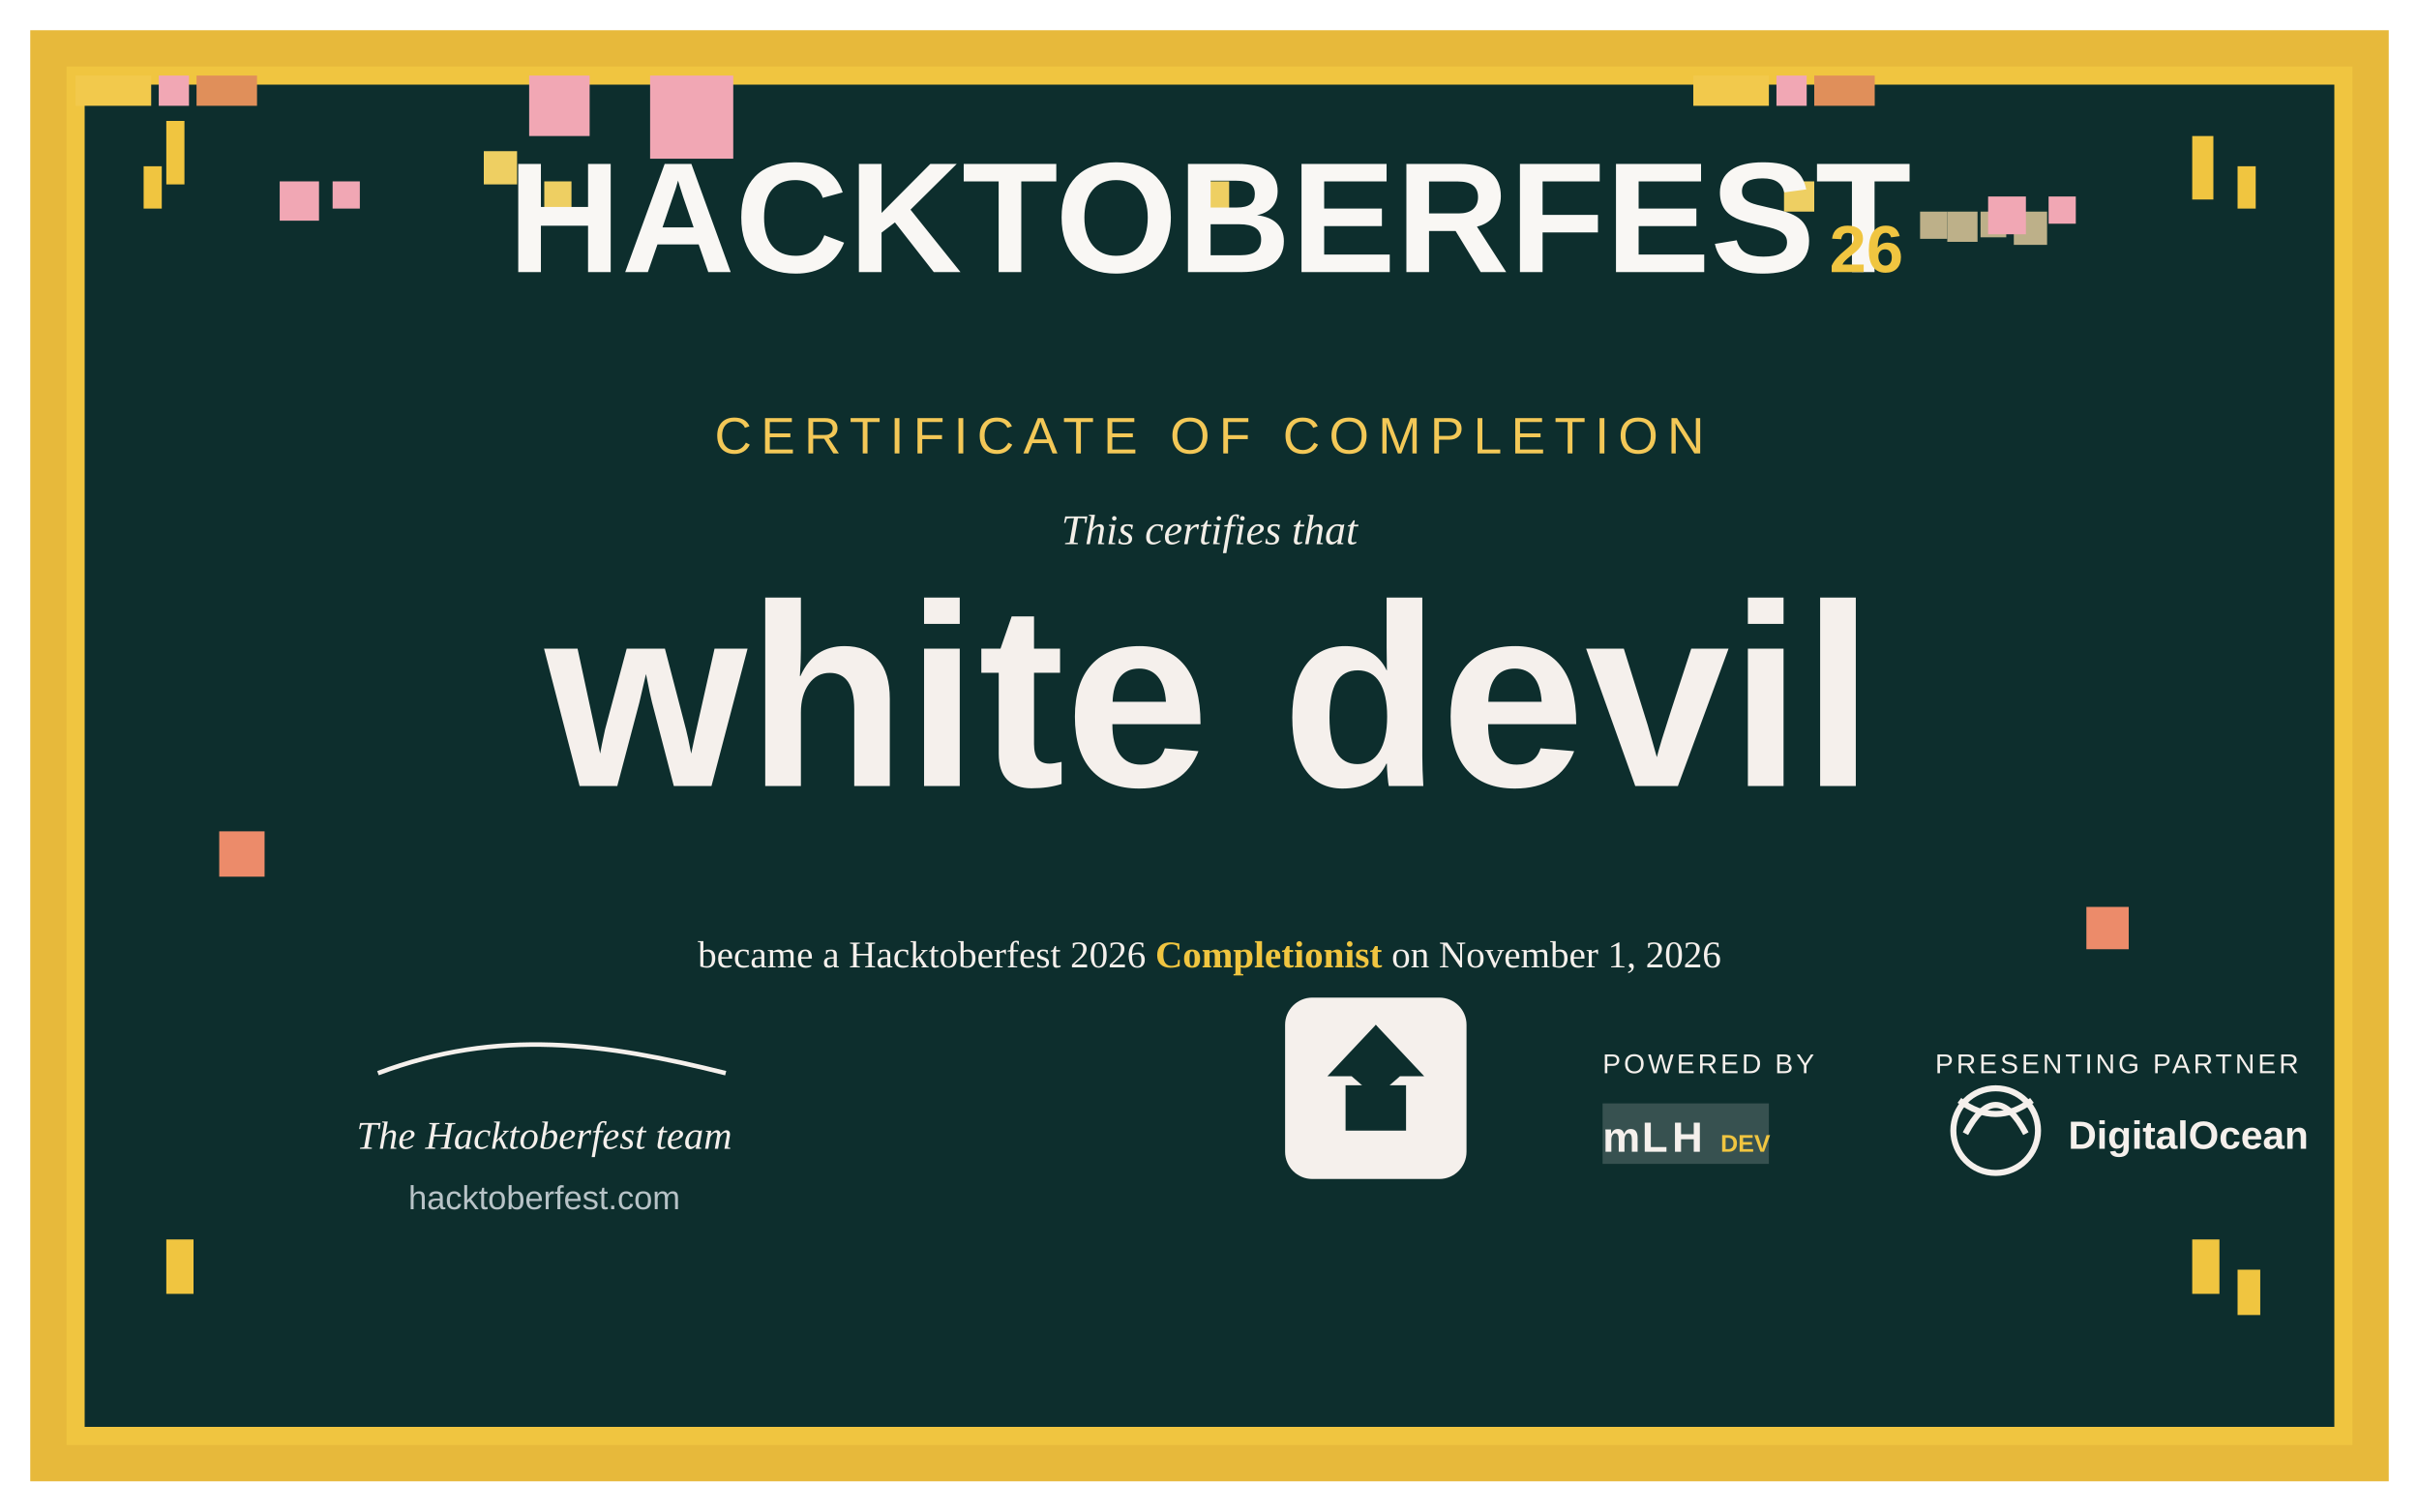
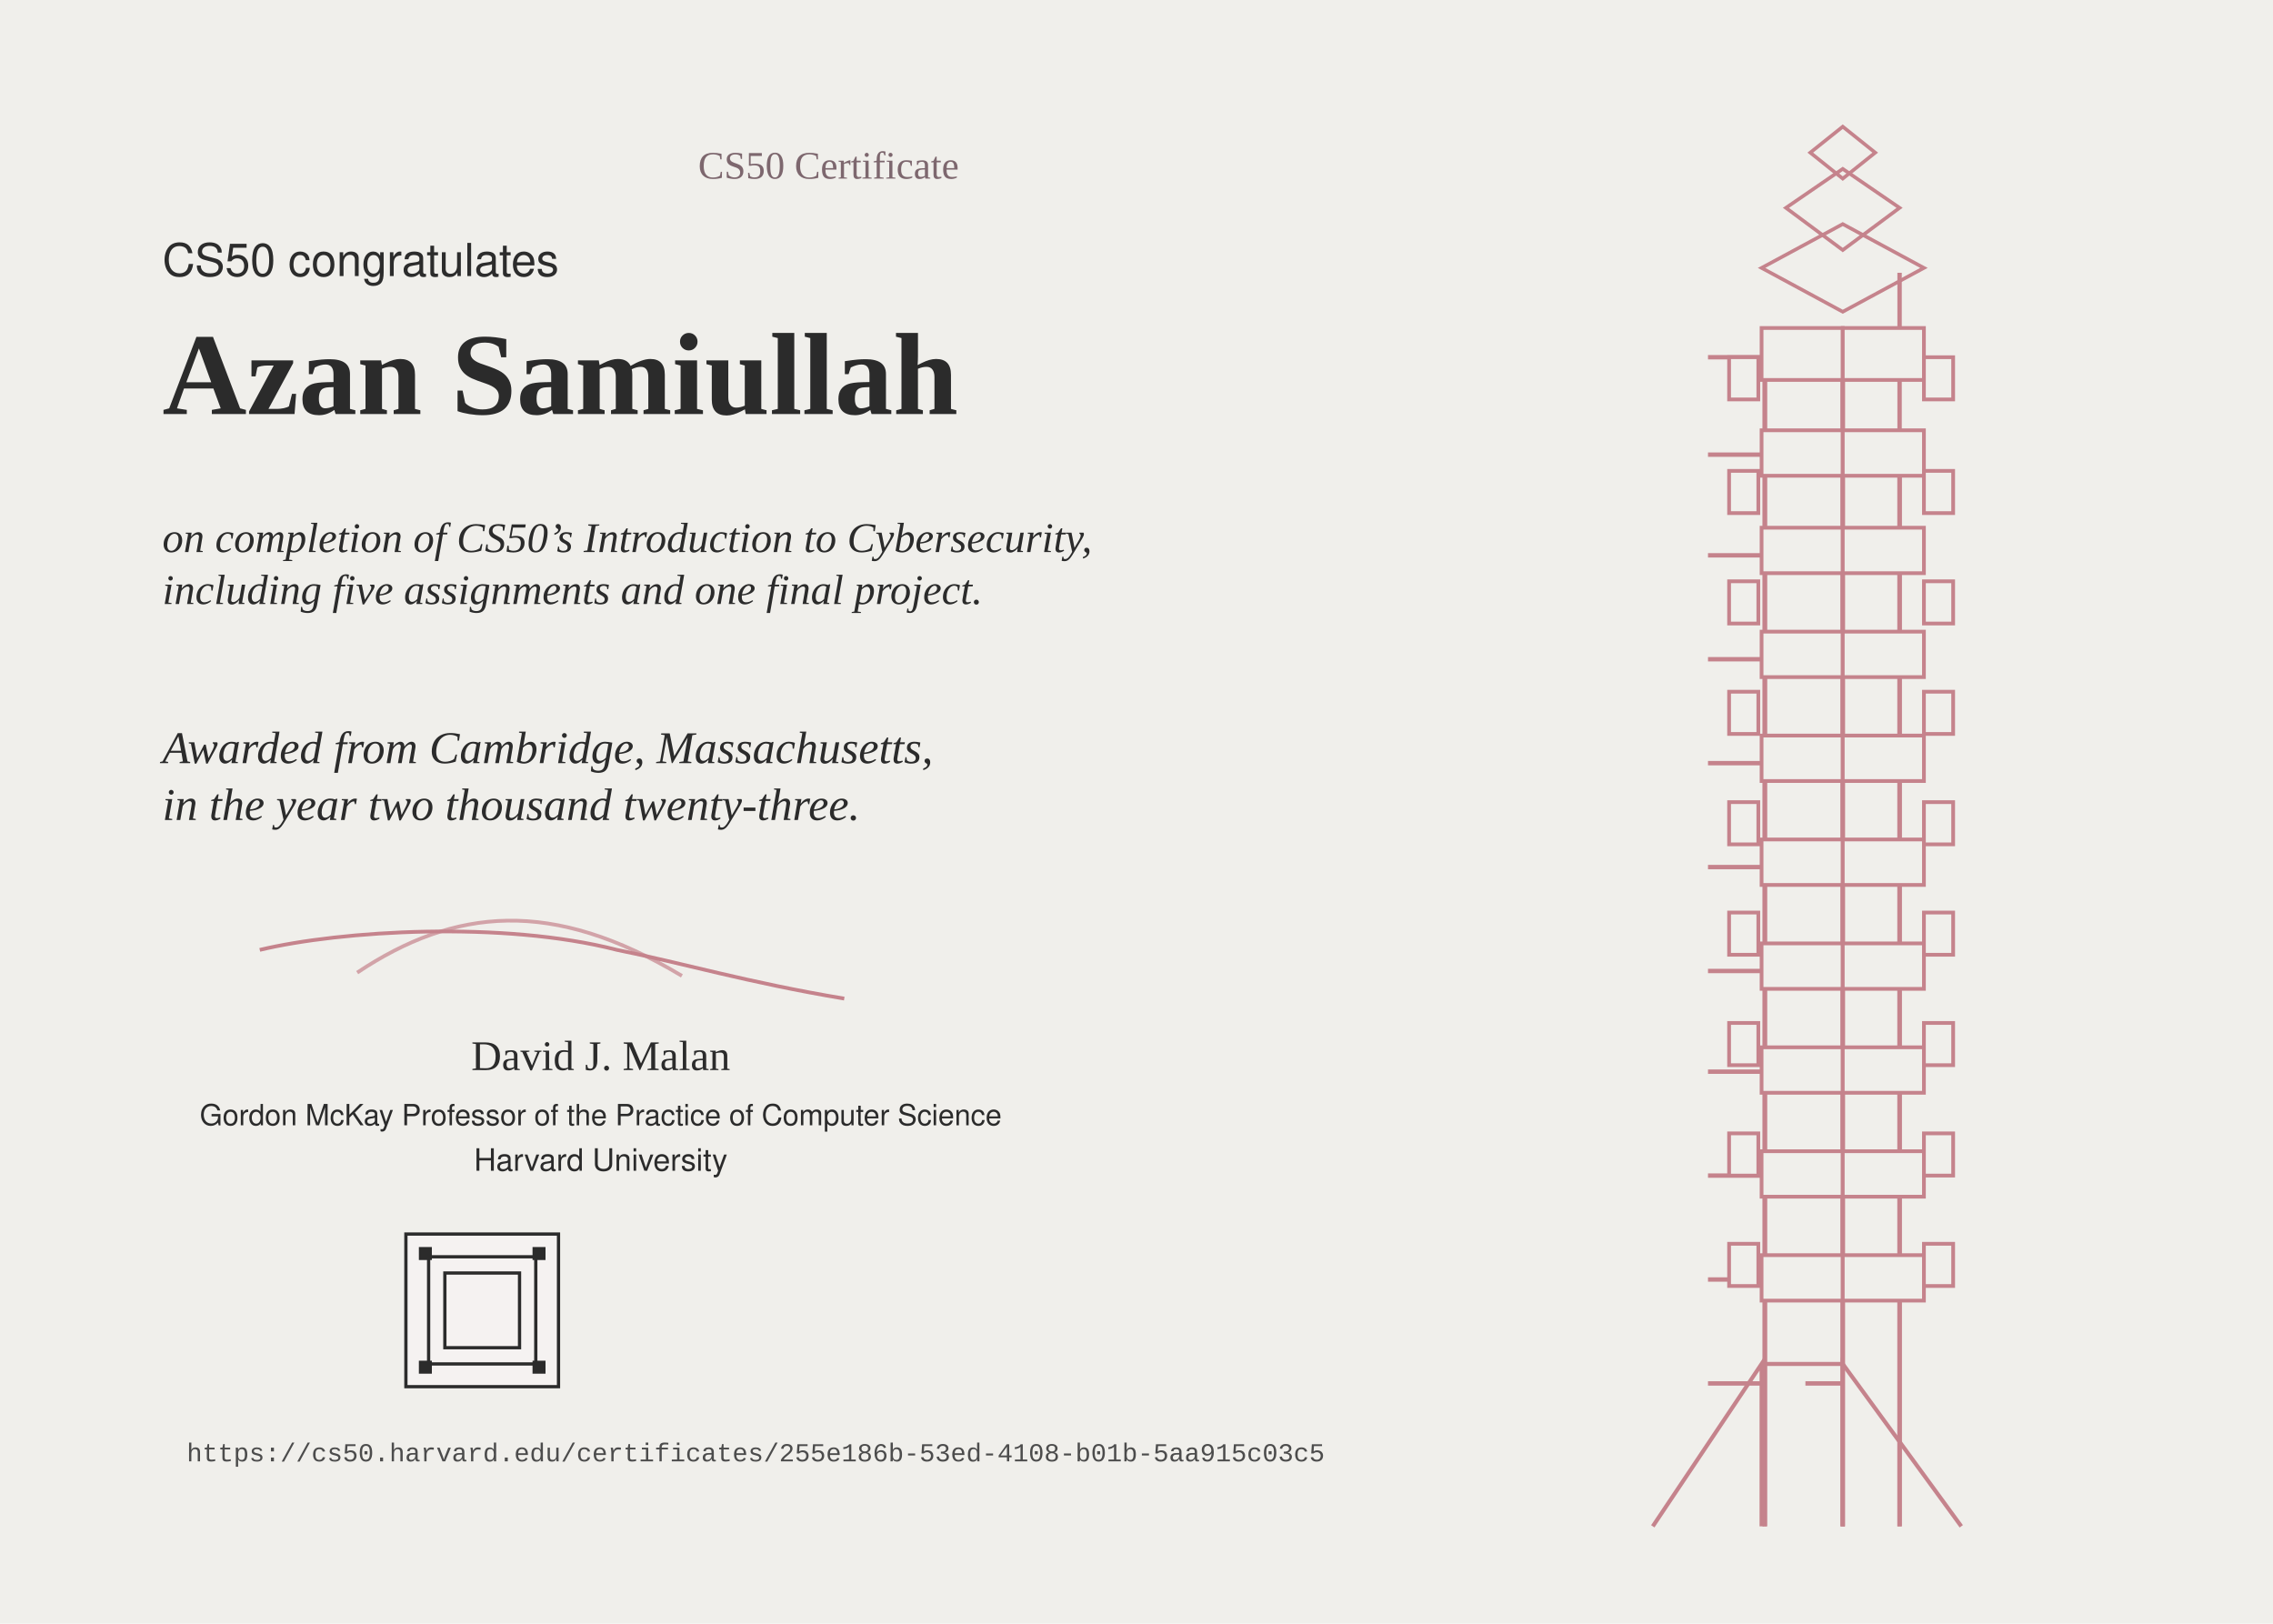
- <svg xmlns="http://www.w3.org/2000/svg" viewBox="0 0 1600 1000" width="1600" height="1000">
+ <svg xmlns="http://www.w3.org/2000/svg" viewBox="0 0 1400 1000" width="1400" height="1000">
  <defs>
    <style>
-       .yellow { fill: #e6b01d; }
-       .gold { fill: #f2c94c; }
-       .dark { fill: #0d2e2d; }
-       .border { stroke: #f0c540; stroke-width: 12; }
-       .light { fill: #f6f0ea; }
-       .muted { fill: #c8d0d1; }
-       .soft { fill: #ebc66a; }
+       .bg { fill: #f0efeb; }
+       .ink { fill: #2b2b2b; }
+       .muted { fill: #7b7273; }
+       .line { stroke: #c5838c; stroke-width: 2.3; fill: none; }
+       .accent { fill: #c5838c; }
+       .signature { fill: #b0a9a7; }
    </style>
  </defs>
-   <rect x="20" y="20" width="1560" height="960" fill="#e7b93b" />
-   <rect x="50" y="50" width="1500" height="900" fill="#0d2e2d" class="dark" stroke="#f0c540" stroke-width="12" />
-   <g>
-     <rect x="50" y="50" width="50" height="20" fill="#f2c94c" />
-     <rect x="105" y="50" width="20" height="20" fill="#f1a7b4" />
-     <rect x="130" y="50" width="40" height="20" fill="#e08f5a" />
+   <rect class="bg" x="0" y="0" width="1400" height="1000" />
+   <g transform="translate(100,0)">
+     <text x="330" y="110" font-family="Georgia, 'Times New Roman', serif" font-size="24" fill="#7d676e">CS50 Certificate</text>
+     <text x="0" y="170" font-family="Helvetica, Arial, sans-serif" font-size="28" fill="#2c2c2c">CS50 congratulates</text>
+     <text x="0" y="255" font-family="Georgia, 'Times New Roman', serif" font-size="72" font-weight="700" fill="#2b2b2b">Azan Samiullah</text>
+     <text x="0" y="340" font-family="Georgia, 'Times New Roman', serif" font-size="26" fill="#2b2b2b" font-style="italic">
+       <tspan>on completion of CS50’s Introduction to Cybersecurity,</tspan>
+       <tspan x="0" dy="32">including five assignments and one final project.</tspan>
+     </text>
+     <text x="0" y="470" font-family="Georgia, 'Times New Roman', serif" font-size="28" fill="#2b2b2b" font-style="italic">Awarded from Cambridge, Massachusetts,</text>
+     <text x="0" y="505" font-family="Georgia, 'Times New Roman', serif" font-size="28" fill="#2b2b2b" font-style="italic">in the year two thousand twenty-three.</text>
+     <g transform="translate(60,585)">
+       <path d="M 0 0 C 50 -12, 150 -18, 220 0 C 260 8, 300 20, 360 30" class="line" />
+       <path d="M 60 14 C 120 -26, 180 -32, 260 16" class="line" opacity="0.7" />
+       <text x="210" y="74" font-family="Georgia, 'Times New Roman', serif" font-size="26" text-anchor="middle" fill="#2b2b2b">David J. Malan</text>
+       <text x="210" y="108" font-family="Helvetica, Arial, sans-serif" font-size="18" text-anchor="middle" fill="#2b2b2b">Gordon McKay Professor of the Practice of Computer Science</text>
+       <text x="210" y="136" font-family="Helvetica, Arial, sans-serif" font-size="19" text-anchor="middle" fill="#2b2b2b">Harvard University</text>
+     </g>
+     <g transform="translate(150,760)">
+       <rect x="0" y="0" width="94" height="94" fill="#f5f2f1" stroke="#2b2b2b" stroke-width="2" />
+       <g fill="#2b2b2b">
+         <rect x="14" y="14" width="66" height="66" fill="none" stroke="#2b2b2b" stroke-width="2" />
+         <rect x="24" y="24" width="46" height="46" fill="none" stroke="#2b2b2b" stroke-width="2" />
+         <rect x="8" y="8" width="8" height="8" />
+         <rect x="78" y="8" width="8" height="8" />
+         <rect x="8" y="78" width="8" height="8" />
+         <rect x="78" y="78" width="8" height="8" />
+       </g>
+     </g>
+     <text x="15" y="900" font-family="Courier New, monospace" font-size="16" fill="#4c4c4c">https://cs50.harvard.edu/certificates/255e186b-53ed-4108-b01b-5aa915c03c5</text>
  </g>
-   <g>
-     <rect x="1120" y="50" width="50" height="20" fill="#f2c94c" />
-     <rect x="1175" y="50" width="20" height="20" fill="#f1a7b4" />
-     <rect x="1200" y="50" width="40" height="20" fill="#e08f5a" />
-   </g>
-   <g fill="#e9d1a0" opacity="0.8">
-     <rect x="1270" y="140" width="18" height="18" />
-     <rect x="1288" y="140" width="20" height="20" />
-     <rect x="1310" y="140" width="17" height="17" />
-     <rect x="1332" y="140" width="22" height="22" />
-   </g>
-   <g fill="#f1a7b4">
-     <rect x="350" y="50" width="40" height="40" />
-     <rect x="430" y="50" width="55" height="55" />
-   </g>
-   <g fill="#f9d765" opacity="0.95">
-     <rect x="320" y="100" width="22" height="22" />
-     <rect x="360" y="120" width="18" height="18" />
-     <rect x="795" y="120" width="18" height="18" />
-     <rect x="1180" y="120" width="20" height="20" />
-   </g>
-   <text x="800" y="180" text-anchor="middle" font-size="104" font-weight="900" fill="#f9f7f4" font-family="Arial, Helvetica, sans-serif">HACKTOBERFEST</text>
-   <text x="1210" y="180" font-size="44" font-weight="700" fill="#f0c540" font-family="Arial, Helvetica, sans-serif">26</text>
-   <text x="800" y="300" text-anchor="middle" font-size="34" letter-spacing="6" fill="#f3c857" font-family="Arial, Helvetica, sans-serif">CERTIFICATE OF COMPLETION</text>
-   <text x="800" y="360" text-anchor="middle" font-size="28" fill="#f3efe8" font-family="Georgia, 'Times New Roman', serif" font-style="italic">This certifies that</text>
-   <text x="800" y="520" text-anchor="middle" font-size="172" font-weight="900" fill="#f5f0ec" font-family="Arial, Helvetica, sans-serif">white devil</text>
-   <text x="800" y="640" text-anchor="middle" font-size="25" fill="#f5f0ec" font-family="Georgia, 'Times New Roman', serif">
-     <tspan>became a Hacktoberfest 2026 </tspan>
-     <tspan fill="#f0c540" font-weight="700">Completionist</tspan>
-     <tspan> on November 1, 2026</tspan>
-   </text>
-   <path d="M 250 710 C 330 680, 400 690, 480 710" stroke="#f5f0ec" stroke-width="3" fill="none" />
-   <text x="360" y="760" text-anchor="middle" font-size="26" fill="#f5f0ec" font-style="italic" font-family="Georgia, 'Times New Roman', serif">The Hacktoberfest team</text>
-   <text x="360" y="800" text-anchor="middle" font-size="22" fill="#b8c3c7" font-family="Arial, Helvetica, sans-serif">hacktoberfest.com</text>
-   <g transform="translate(850, 660)">
-     <g transform="translate(0,0)">
-       <rect x="0" y="0" width="120" height="120" rx="18" fill="#f5f0ec" />
-       <path d="M 60 18 L 92 52 L 76 52 L 60 66 L 44 52 L 28 52 Z" fill="#0d2e2d" />
-       <path d="M 55 40 L 60 18 L 73 40 Z" fill="#0d2e2d" />
-       <rect x="40" y="58" width="40" height="30" fill="#0d2e2d" />
+   <g transform="translate(980,20)">
+     <g fill="none" stroke="#c5838c" stroke-width="2.7">
+       <path d="M 107 920 L 107 200 L 155 200 L 155 920" />
+       <path d="M 155 190 L 155 920" />
+       <path d="M 190 148 L 190 920" />
+       <path d="M 72 200 L 107 200 L 107 920" />
+       <path d="M 107 260 L 190 260 L 190 920" />
+       <path d="M 72 260 L 107 260" />
+       <path d="M 72 322 L 107 322" />
+       <path d="M 72 386 L 107 386" />
+       <path d="M 72 450 L 107 450" />
+       <path d="M 72 514 L 107 514" />
+       <path d="M 72 578 L 107 578" />
+       <path d="M 72 640 L 107 640" />
+       <path d="M 72 704 L 107 704" />
+       <path d="M 72 768 L 107 768" />
+       <path d="M 72 832 L 107 832" />
+       <path d="M 132 200 L 155 200" />
+       <path d="M 132 260 L 155 260" />
+       <path d="M 132 322 L 155 322" />
+       <path d="M 132 386 L 155 386" />
+       <path d="M 132 450 L 155 450" />
+       <path d="M 132 514 L 155 514" />
+       <path d="M 132 578 L 155 578" />
+       <path d="M 132 640 L 155 640" />
+       <path d="M 132 704 L 155 704" />
+       <path d="M 132 768 L 155 768" />
+       <path d="M 132 832 L 155 832" />
+     </g>
+     <g fill="none" stroke="#c5838c" stroke-width="2.2">
+       <polygon points="105,145 155,118 205,145 155,172" />
+       <polygon points="120,108 155,84 190,108 155,134" />
+       <polygon points="135,74 155,58 175,74 155,90" />
+     </g>
+     <g fill="#f0efeb" stroke="#c5838c" stroke-width="2.3">
+       <rect x="105" y="182" width="50" height="32" />
+       <rect x="155" y="182" width="50" height="32" />
+       <rect x="105" y="245" width="50" height="28" />
+       <rect x="155" y="245" width="50" height="28" />
+       <rect x="105" y="305" width="50" height="28" />
+       <rect x="155" y="305" width="50" height="28" />
+       <rect x="105" y="369" width="50" height="28" />
+       <rect x="155" y="369" width="50" height="28" />
+       <rect x="105" y="433" width="50" height="28" />
+       <rect x="155" y="433" width="50" height="28" />
+       <rect x="105" y="497" width="50" height="28" />
+       <rect x="155" y="497" width="50" height="28" />
+       <rect x="105" y="561" width="50" height="28" />
+       <rect x="155" y="561" width="50" height="28" />
+       <rect x="105" y="625" width="50" height="28" />
+       <rect x="155" y="625" width="50" height="28" />
+       <rect x="105" y="689" width="50" height="28" />
+       <rect x="155" y="689" width="50" height="28" />
+       <rect x="105" y="753" width="50" height="28" />
+       <rect x="155" y="753" width="50" height="28" />
+     </g>
+     <g fill="#f0efeb" stroke="#c5838c" stroke-width="2.3">
+       <rect x="85" y="200" width="18" height="26" />
+       <rect x="85" y="270" width="18" height="26" />
+       <rect x="85" y="338" width="18" height="26" />
+       <rect x="85" y="406" width="18" height="26" />
+       <rect x="85" y="474" width="18" height="26" />
+       <rect x="85" y="542" width="18" height="26" />
+       <rect x="85" y="610" width="18" height="26" />
+       <rect x="85" y="678" width="18" height="26" />
+       <rect x="85" y="746" width="18" height="26" />
+       <rect x="205" y="200" width="18" height="26" />
+       <rect x="205" y="270" width="18" height="26" />
+       <rect x="205" y="338" width="18" height="26" />
+       <rect x="205" y="406" width="18" height="26" />
+       <rect x="205" y="474" width="18" height="26" />
+       <rect x="205" y="542" width="18" height="26" />
+       <rect x="205" y="610" width="18" height="26" />
+       <rect x="205" y="678" width="18" height="26" />
+       <rect x="205" y="746" width="18" height="26" />
+     </g>
+     <g fill="none" stroke="#c5838c" stroke-width="2.5">
+       <path d="M 38 920 L 105 820 L 105 920" />
+       <path d="M 228 920 L 155 820 L 155 920" />
+       <path d="M 105 820 L 155 820" />
    </g>
  </g>
-   <g transform="translate(1060, 690)" font-family="Arial, Helvetica, sans-serif" fill="#f5f0ec">
-     <text x="0" y="20" font-size="18" letter-spacing="2">POWERED BY</text>
-     <rect x="0" y="40" width="110" height="40" fill="#f5f0ec" opacity="0.18" />
-     <text x="0" y="72" font-size="28" font-weight="700">m</text>
-     <text x="26" y="72" font-size="28" font-weight="700">L</text>
-     <text x="46" y="72" font-size="28" font-weight="700">H</text>
-     <text x="78" y="72" font-size="16" font-weight="700" fill="#f0c540">DEV</text>
-   </g>
-   <g transform="translate(1280, 690)" font-family="Arial, Helvetica, sans-serif" fill="#f5f0ec">
-     <text x="0" y="20" font-size="18" letter-spacing="2">PRESENTING PARTNER</text>
-     <circle cx="40" cy="58" r="28" fill="none" stroke="#f5f0ec" stroke-width="4" />
-     <path d="M 20 60 Q 40 22 60 60" fill="none" stroke="#f5f0ec" stroke-width="4" />
-     <path d="M 16 38 Q 40 56 64 38" fill="none" stroke="#f5f0ec" stroke-width="4" />
-     <text x="88" y="70" font-size="26" font-weight="700">DigitalOcean</text>
-   </g>
-   <g fill="#f0c540">
-     <rect x="110" y="80" width="12" height="42" />
-     <rect x="95" y="110" width="12" height="28" />
-     <rect x="1450" y="90" width="14" height="42" />
-     <rect x="1480" y="110" width="12" height="28" />
-     <rect x="1450" y="820" width="18" height="36" />
-     <rect x="1480" y="840" width="15" height="30" />
-     <rect x="110" y="820" width="18" height="36" />
-   </g>
-   <g fill="#f1a7b4">
-     <rect x="185" y="120" width="26" height="26" />
-     <rect x="220" y="120" width="18" height="18" />
-     <rect x="1355" y="130" width="18" height="18" />
-     <rect x="1315" y="130" width="25" height="25" />
-   </g>
-   <g fill="#ec8b6a">
-     <rect x="145" y="550" width="30" height="30" />
-     <rect x="1380" y="600" width="28" height="28" />
-   </g>
</svg>
